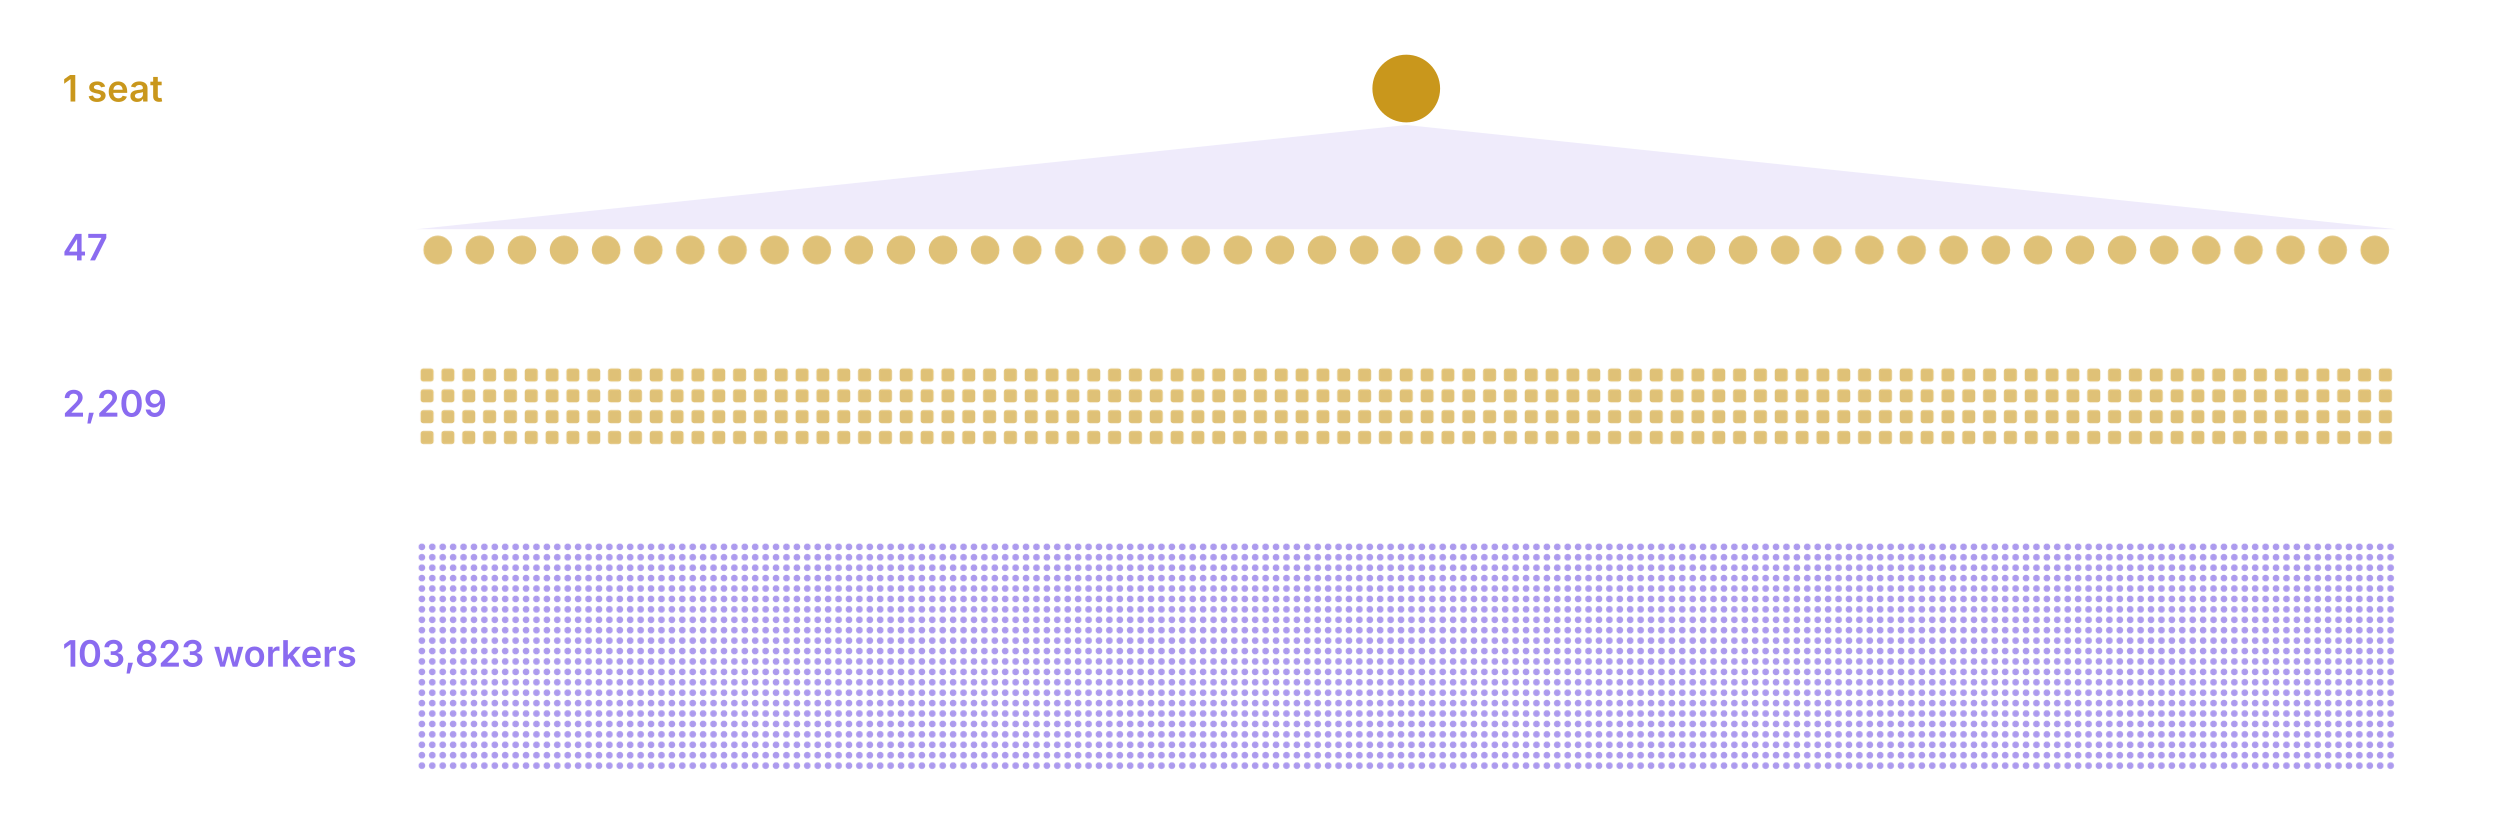
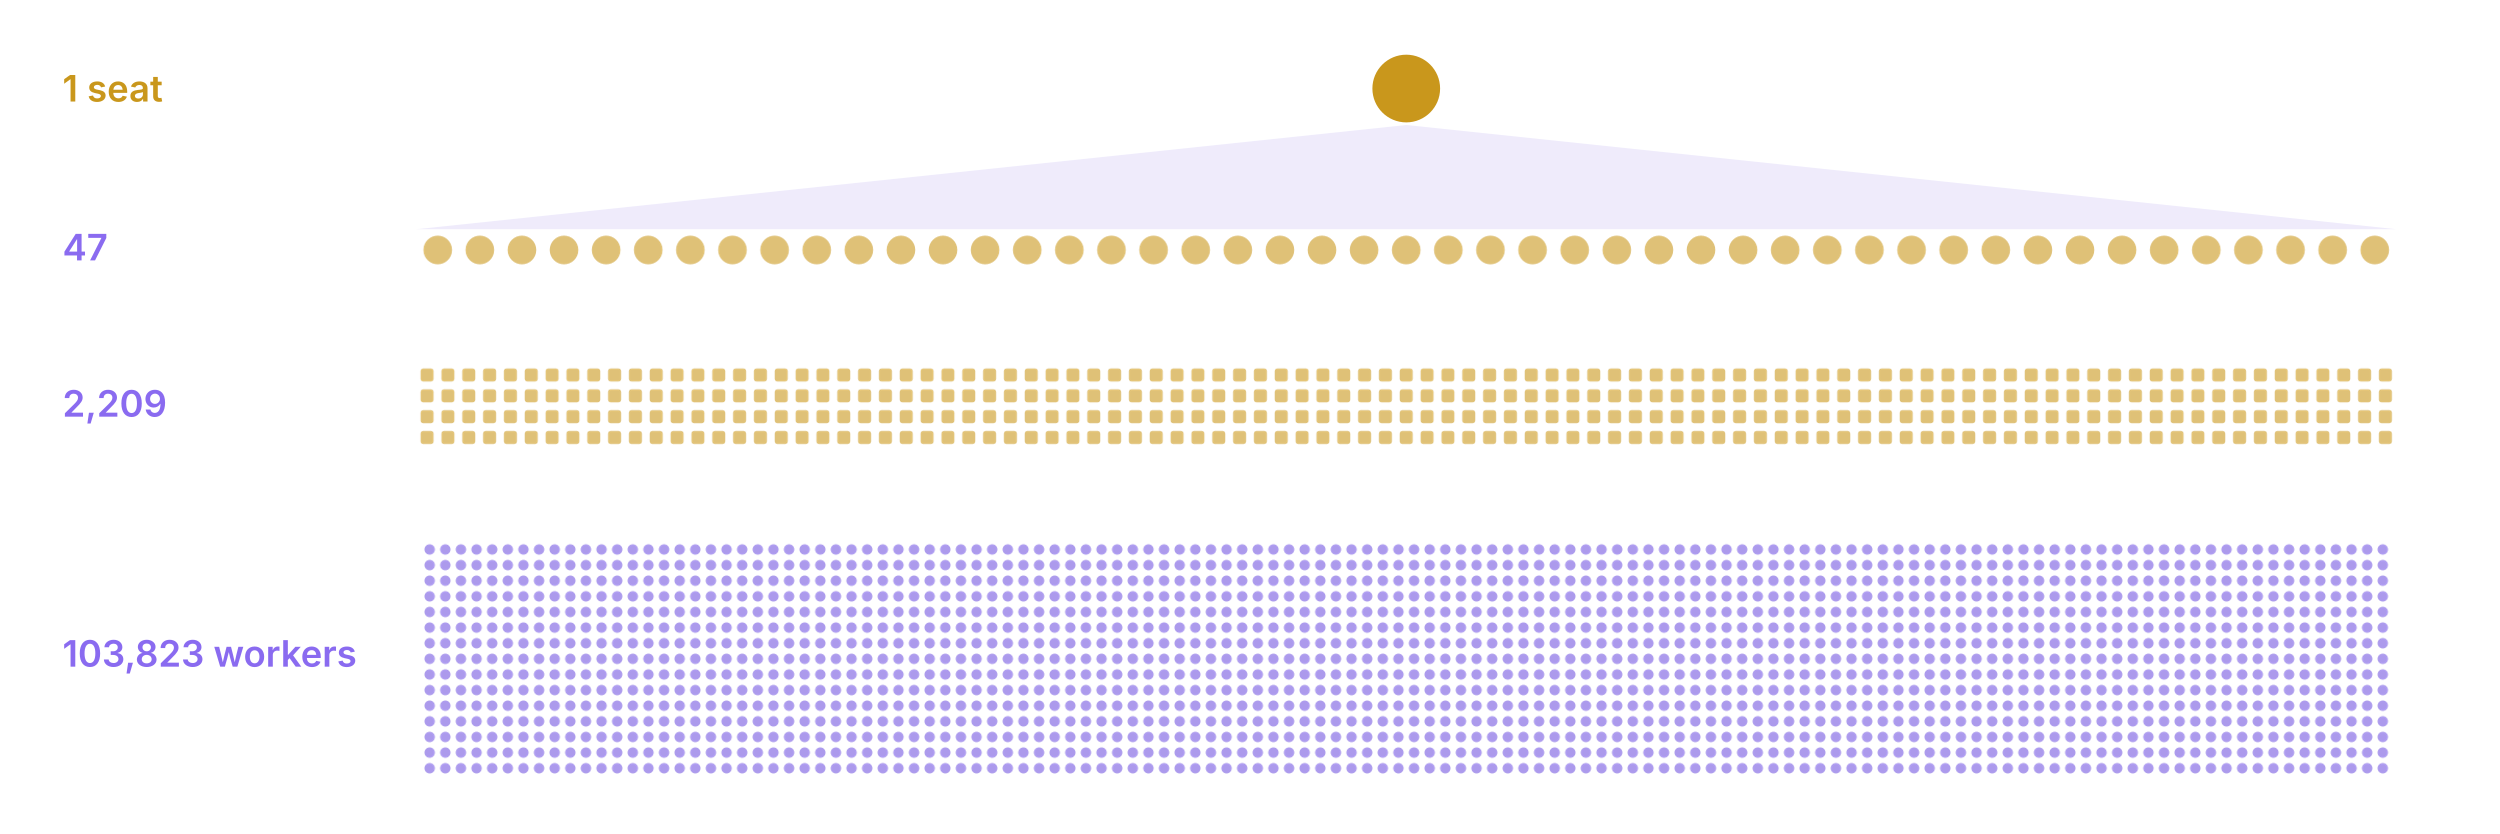
<svg xmlns="http://www.w3.org/2000/svg" viewBox="0 0 960 320" role="img" aria-label="Aurelius tree: 1 seat, 47 seats, 2,209 seats, 103,823 workers">
  <style>
.g{fill:#C9971C}.v{fill:#7457E0}
text{font:600 14px system-ui,-apple-system,"Segoe UI",sans-serif;fill:#8A6BF0}
text.k{fill:#C9971C}
+ @media (prefers-color-scheme:light){text{fill:#5B3FC4}text.k{fill:#8A5F00}}
.t{opacity:.6;animation:dn 4s ease-in-out infinite both}
.a1{animation-delay:.3s}.a2{animation-delay:.75s}.a3{animation-delay:1.1s}
.rl{opacity:0;animation:up 4s ease-in-out infinite both}
.a4{animation-delay:2.25s}.a5{animation-delay:2.85s}
.od,.su{opacity:0;stroke-width:1.5}
.od{fill:#C9971C;stroke:#4A3699;animation:down 4s linear infinite}
.su{fill:#7457E0;stroke:#C9971C;animation:rise 4s linear infinite}
.rg{fill:none;stroke:#7457E0;stroke-width:2;opacity:0;transform-origin:540px 34px;animation:ring 4s ease-out infinite}
@keyframes dn{0%,100%{opacity:.6}8%{opacity:1}22%{opacity:.6}}
@keyframes up{0%,24%,100%{opacity:0}10%{opacity:.9}}
@keyframes down{0%{transform:translateY(0);opacity:0}4%{opacity:1}44%{transform:translateY(218px);opacity:1}50%,100%{transform:translateY(218px);opacity:0}}
@keyframes rise{0%,50%{transform:translateY(218px);opacity:0}54%{opacity:1}96%{transform:translateY(0);opacity:1}100%{transform:translateY(0);opacity:0}}
@keyframes ring{0%,90%{opacity:0;transform:scale(1)}96%{opacity:.9;transform:scale(1.15)}100%{opacity:0;transform:scale(1.5)}}
@media (prefers-reduced-motion:reduce){*{animation:none!important}.t{opacity:.9}.od,.su,.rg,.rl{opacity:0}}
</style>
  <defs>
    <pattern id="s" x="160" y="88" width="16.17" height="16" patternUnits="userSpaceOnUse">
      <circle class="g" cx="8.085" cy="8" r="5.5" />
    </pattern>
    <pattern id="q" x="160" y="140" width="8" height="8" patternUnits="userSpaceOnUse">
      <rect class="g" x="1.5" y="1.5" width="5" height="5" rx="1" />
    </pattern>
-     <pattern id="w" x="160" y="208" width="4" height="4" patternUnits="userSpaceOnUse">
-       <circle class="v" cx="2" cy="2" r="1.3" />
+     <pattern id="w" x="162" y="208" width="6" height="6" patternUnits="userSpaceOnUse">
+       <circle class="v" cx="3" cy="3" r="2" />
    </pattern>
  </defs>
  <polygon class="v" points="540,48 160,88 920,88" opacity=".12" />
  <circle class="g" cx="540" cy="34" r="13" />
  <circle class="rg" cx="540" cy="34" r="13" />
  <g class="t a1">
    <rect x="160" y="88" width="760" height="16" fill="url(#s)" />
  </g>
  <g class="t a2">
    <rect x="160" y="140" width="760" height="32" fill="url(#q)" />
  </g>
  <g class="t a3">
-     <rect x="160" y="208" width="760" height="88" fill="url(#w)" />
+     <rect x="162" y="208" width="756" height="90" fill="url(#w)" />
  </g>
  <rect class="v rl a5" x="160" y="111" width="760" height="2" />
  <rect class="v rl a4" x="160" y="187" width="760" height="2" />
  <circle class="od" cx="540" cy="34" r="5" />
  <circle class="su" cx="540" cy="34" r="5" />
  <text class="k" x="24" y="39">1 seat</text>
  <text x="24" y="100">47</text>
  <text x="24" y="160">2,209</text>
  <text x="24" y="256">103,823 workers</text>
</svg>
